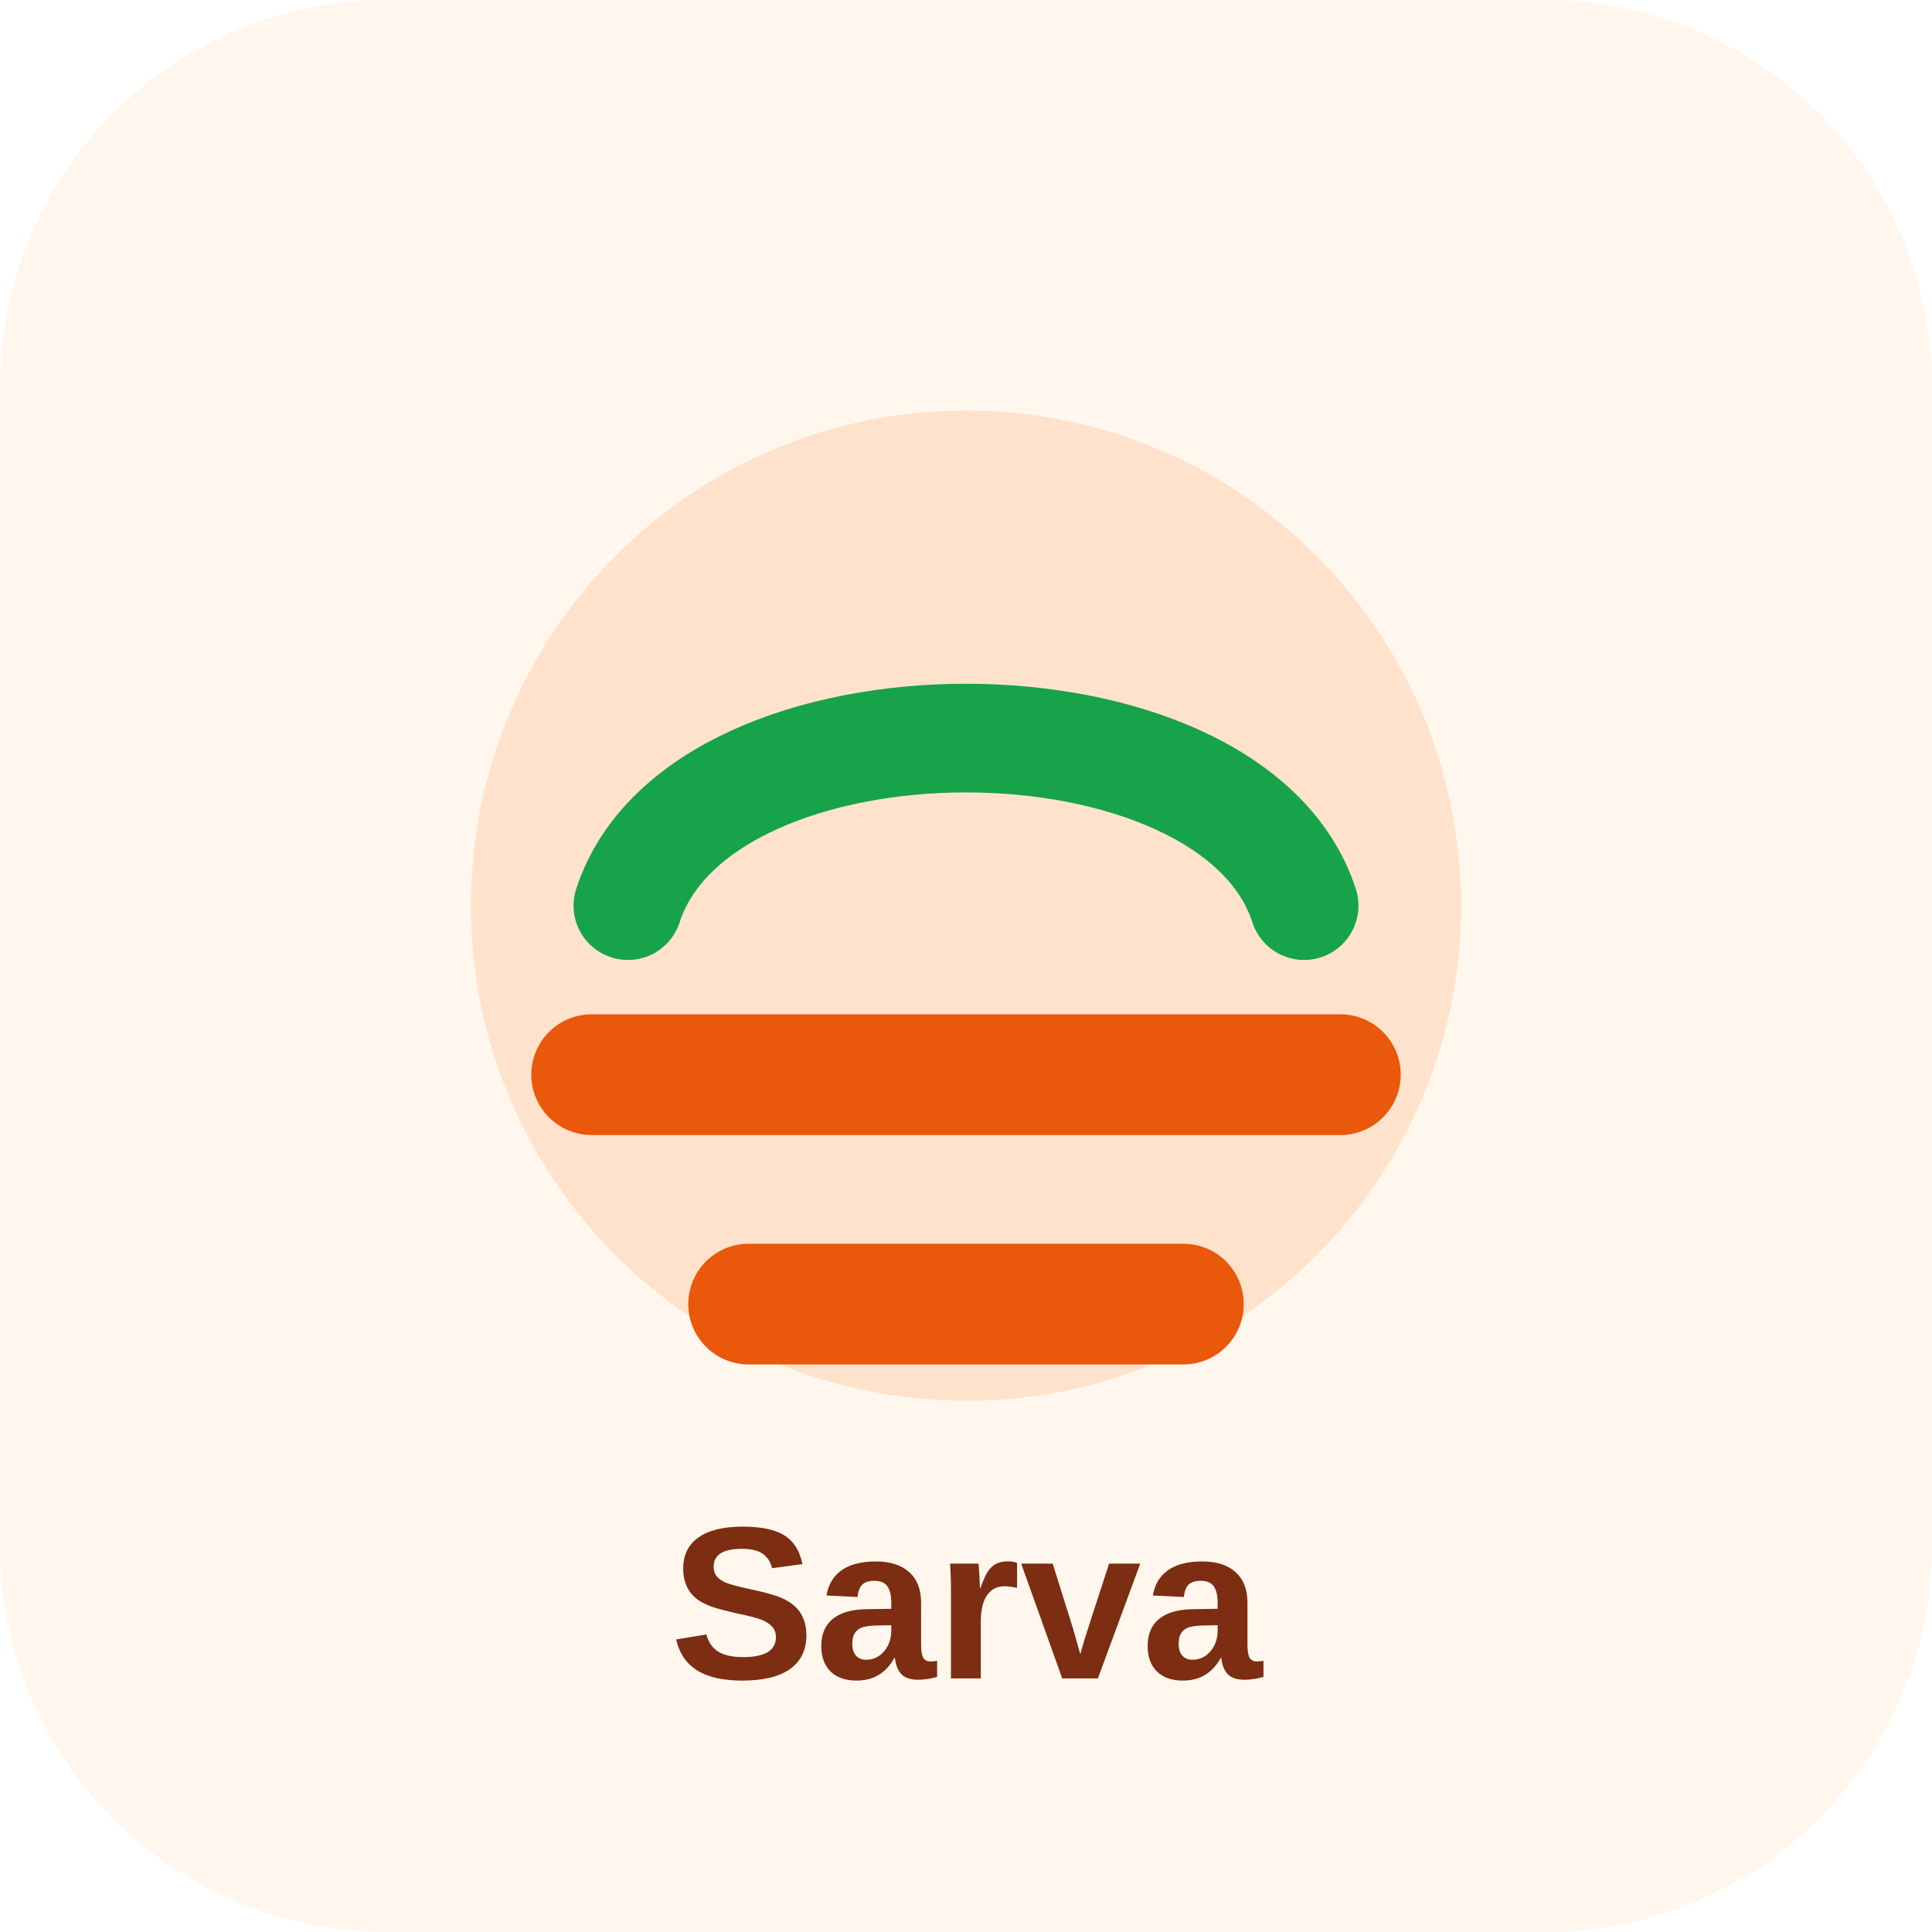
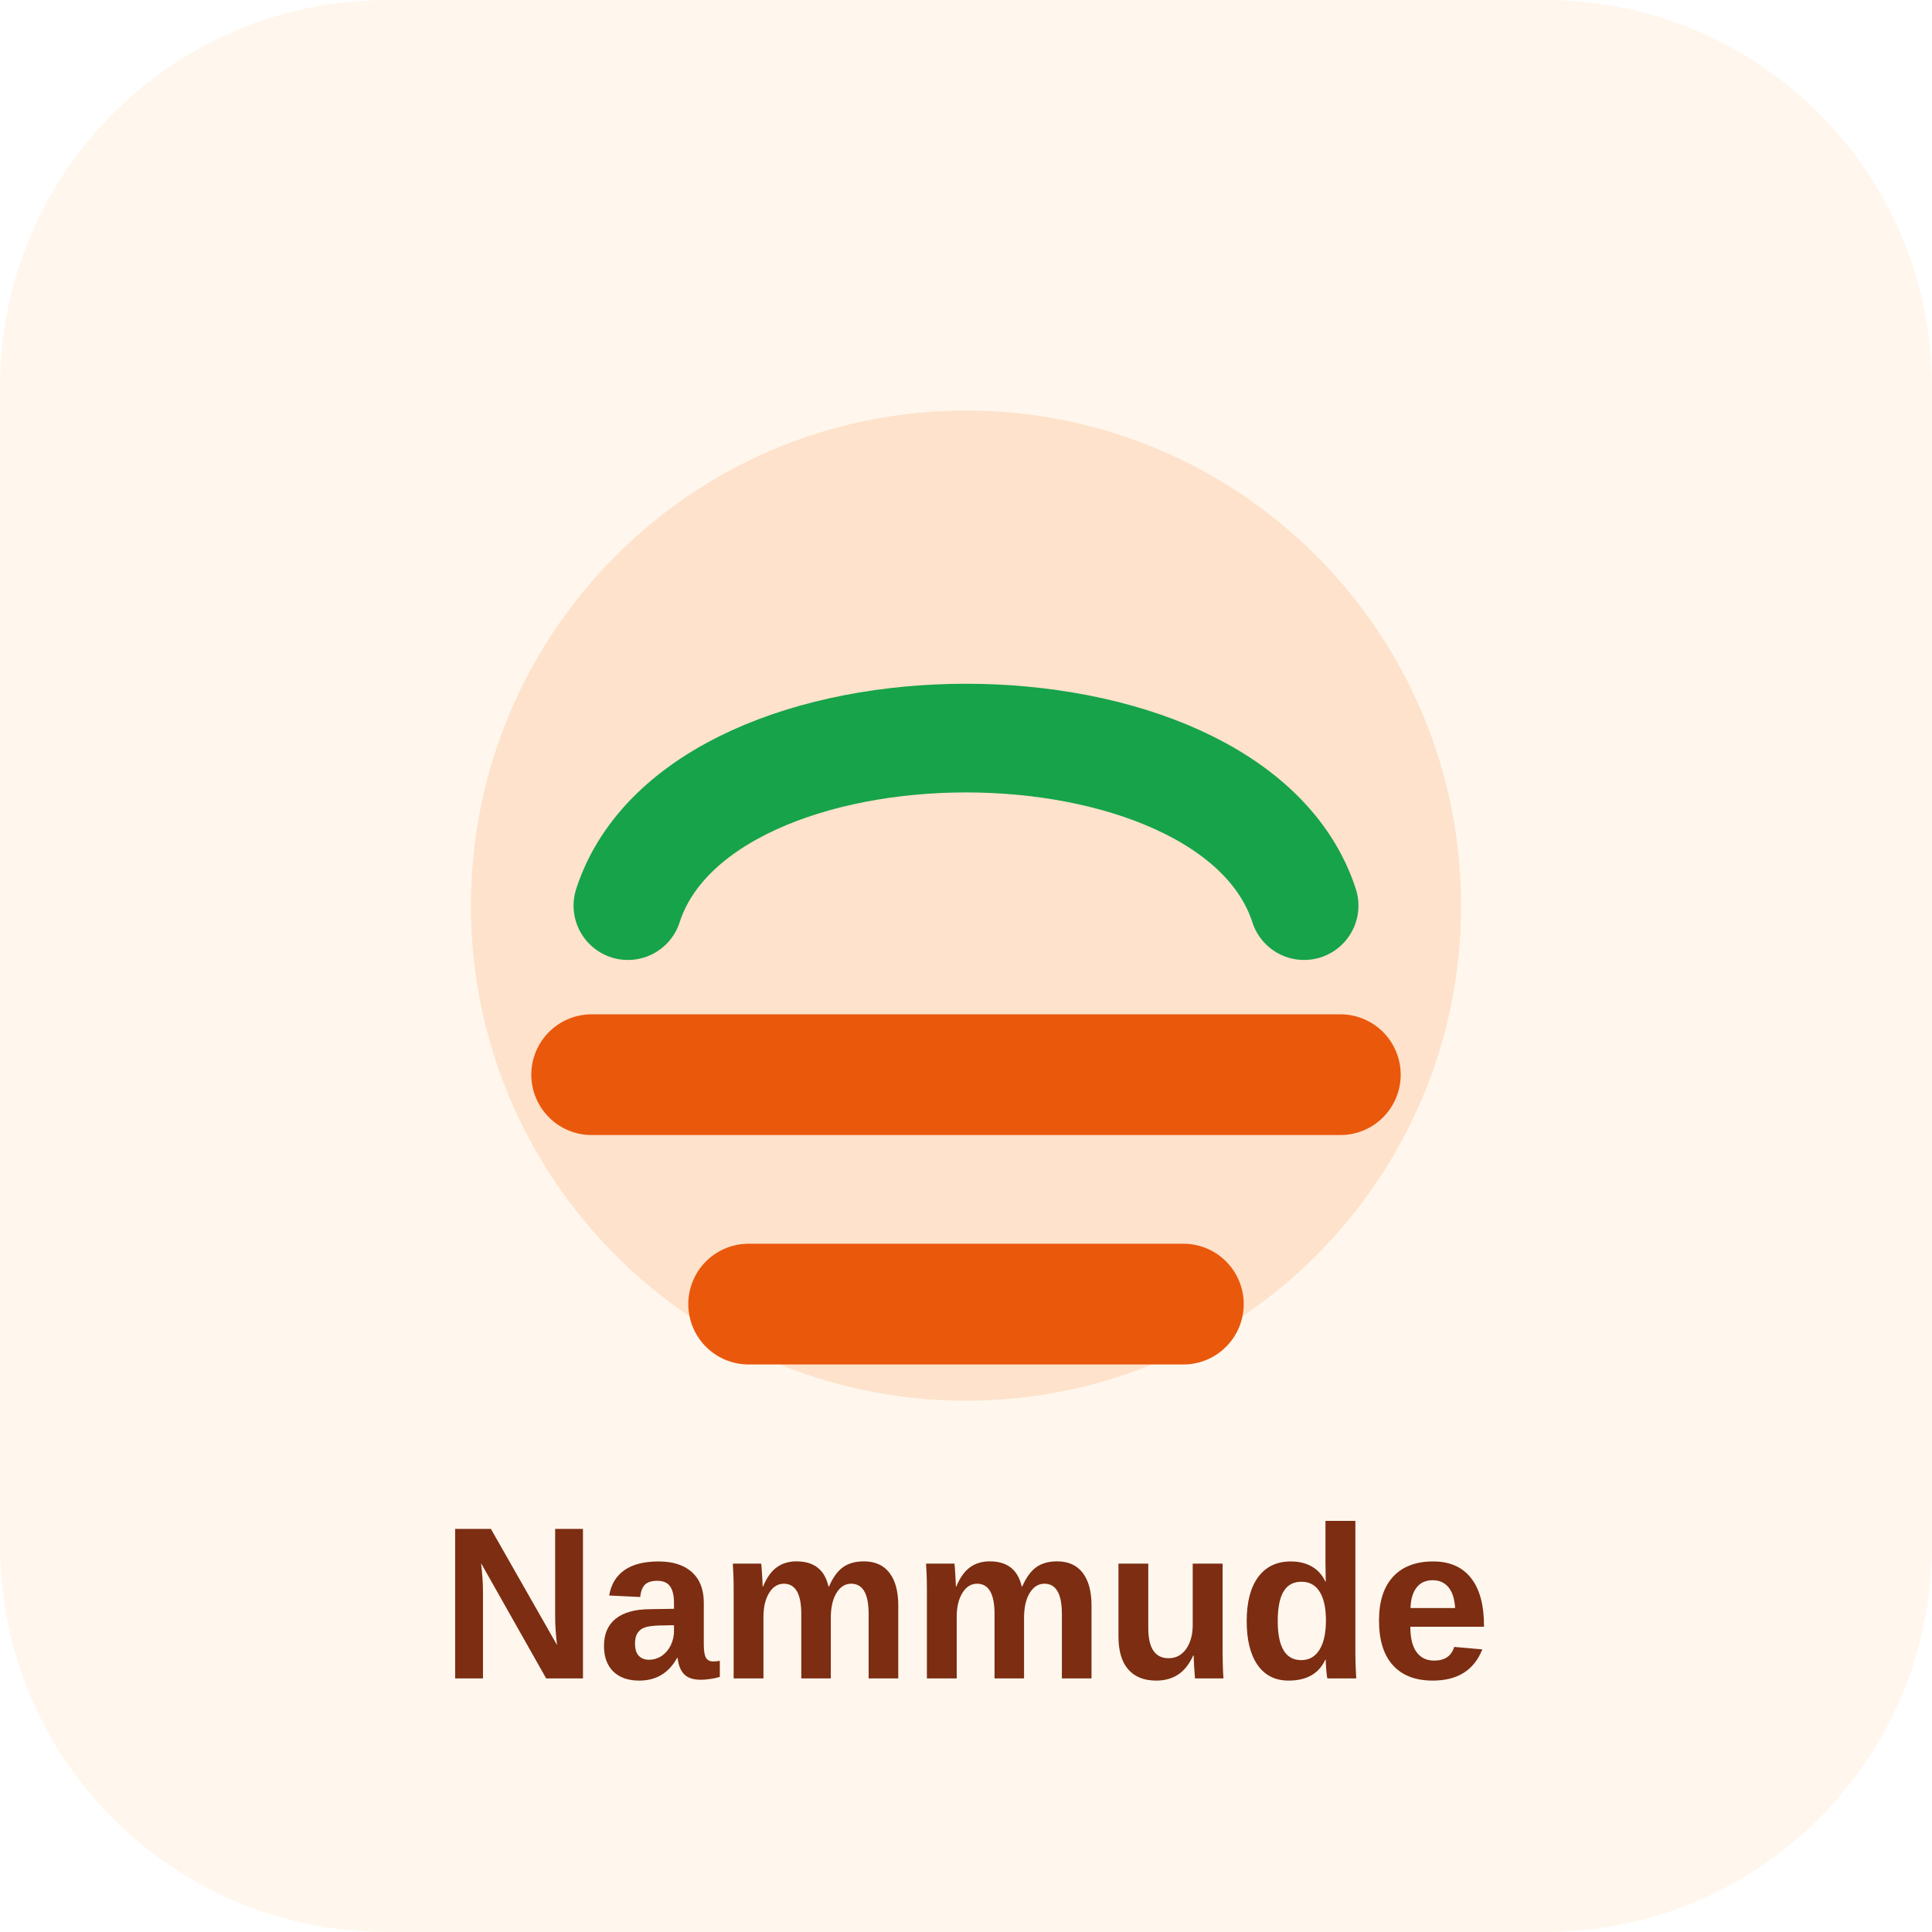
<svg xmlns="http://www.w3.org/2000/svg" width="320" height="320" viewBox="0 0 320 320" fill="none">
  <rect width="320" height="320" rx="64" fill="#FFF7ED" />
  <circle cx="160" cy="150" r="82" fill="#F97316" fill-opacity="0.16" />
  <path d="M104 150C116 113 204 113 216 150" stroke="#16A34A" stroke-width="18" stroke-linecap="round" />
  <path d="M98 178H222" stroke="#EA580C" stroke-width="20" stroke-linecap="round" />
  <path d="M124 216H196" stroke="#EA580C" stroke-width="20" stroke-linecap="round" />
-   <text x="160" y="278" text-anchor="middle" font-family="Arial, sans-serif" font-size="36" font-weight="800" fill="#7C2D12">Sarva</text>
+   <text x="160" y="278" text-anchor="middle" font-family="Arial, sans-serif" font-size="36" font-weight="800" fill="#7C2D12">Nammude</text>
</svg>
